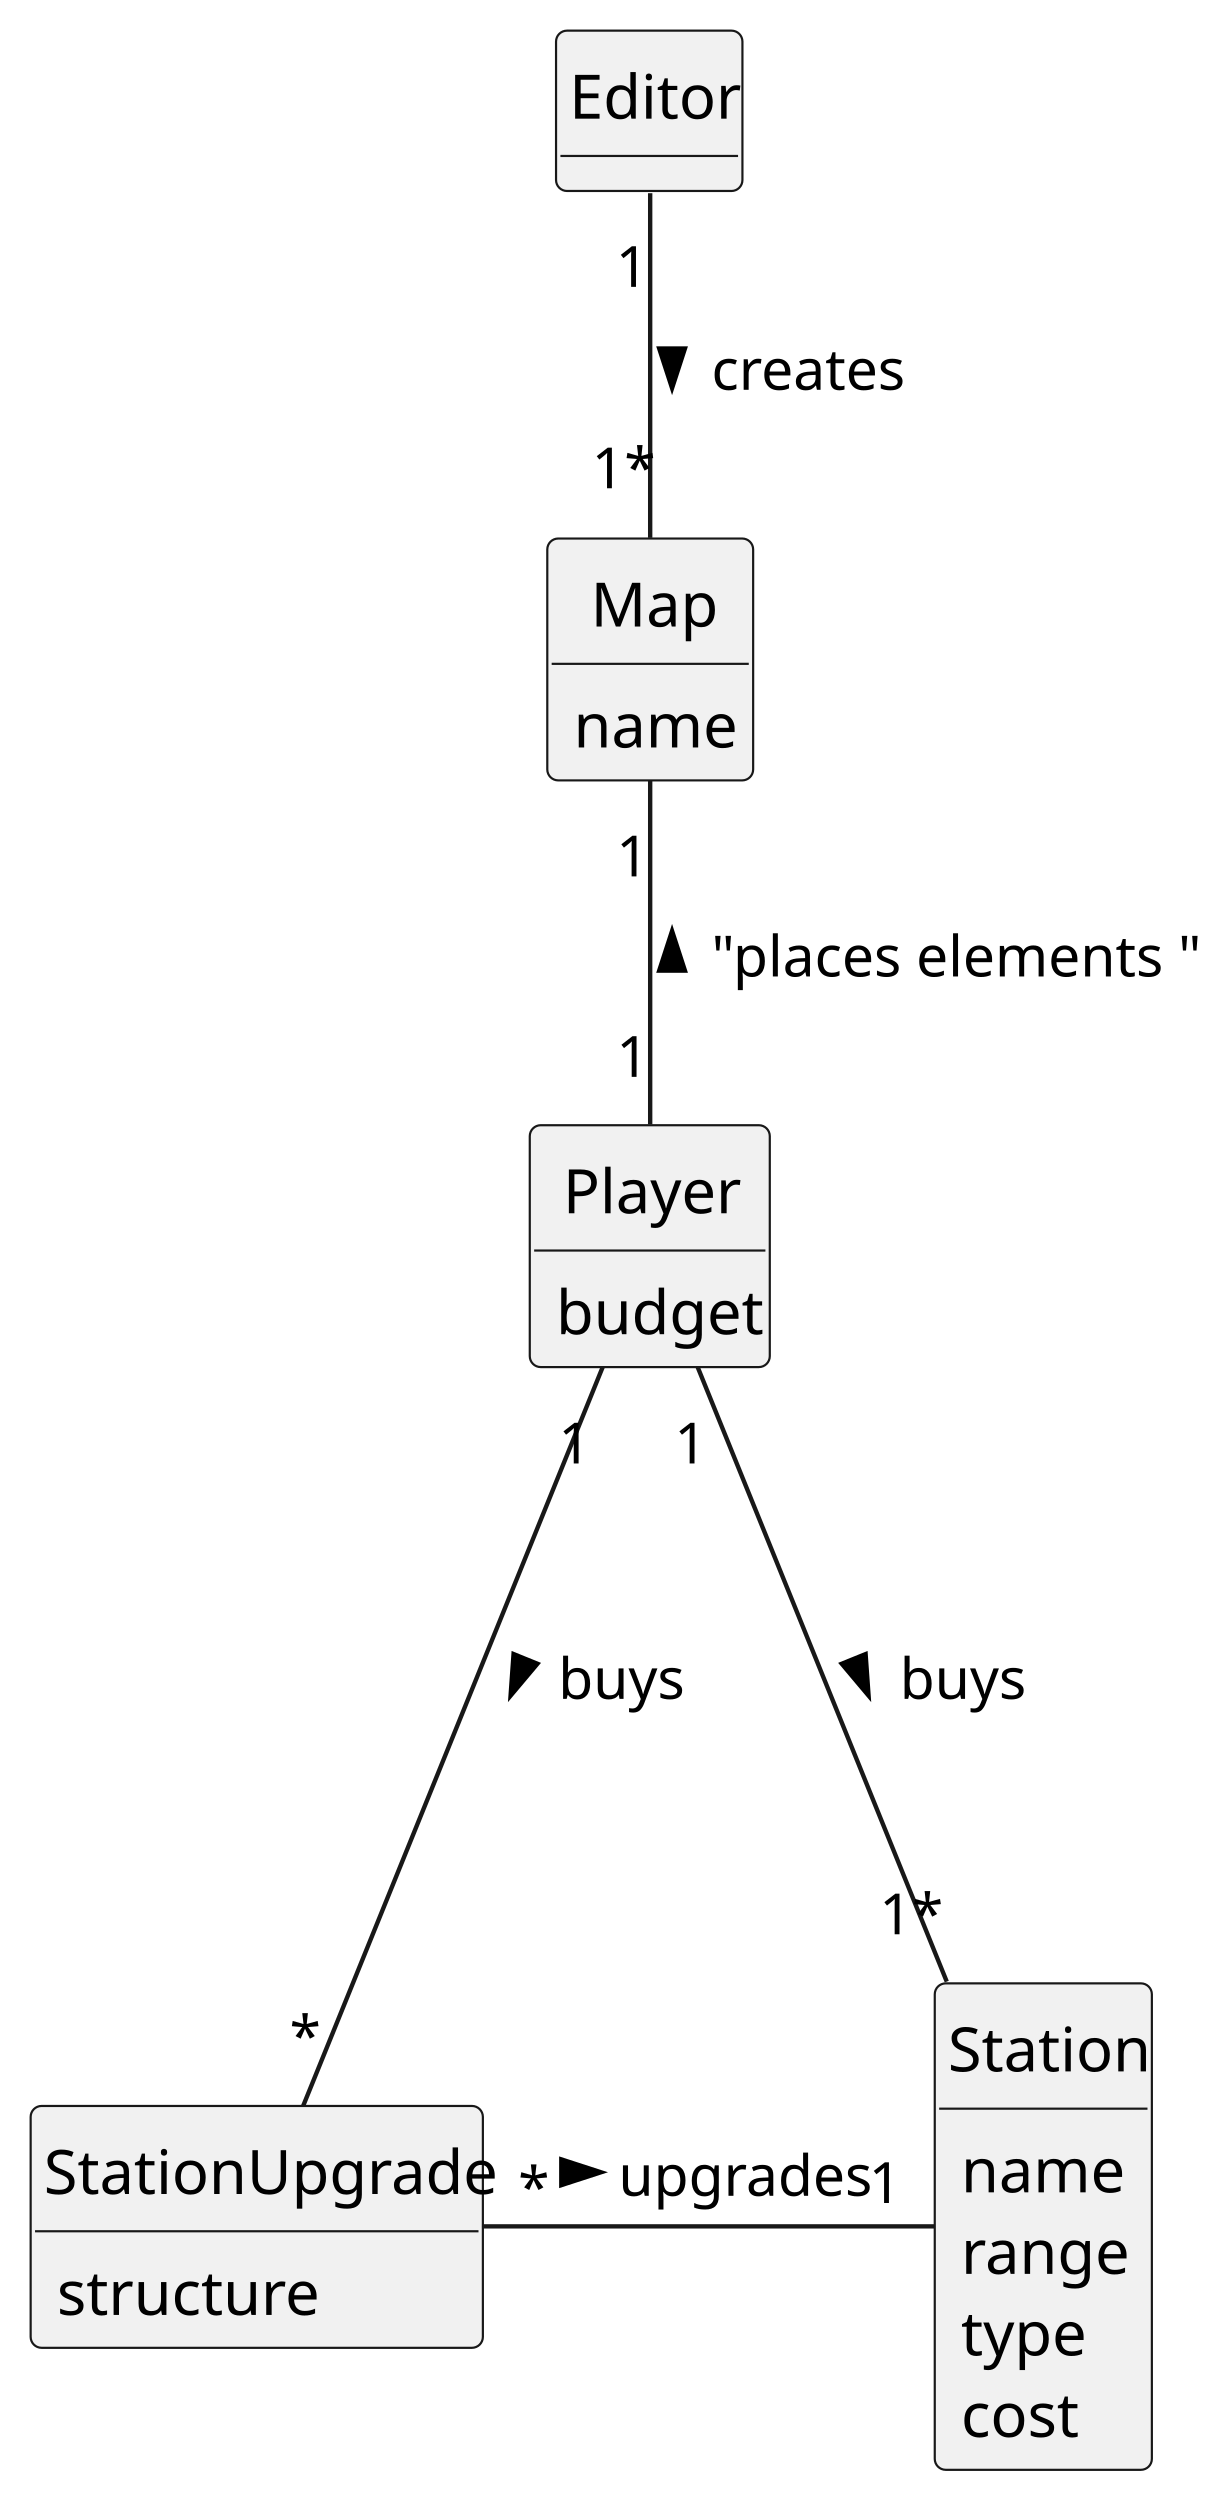
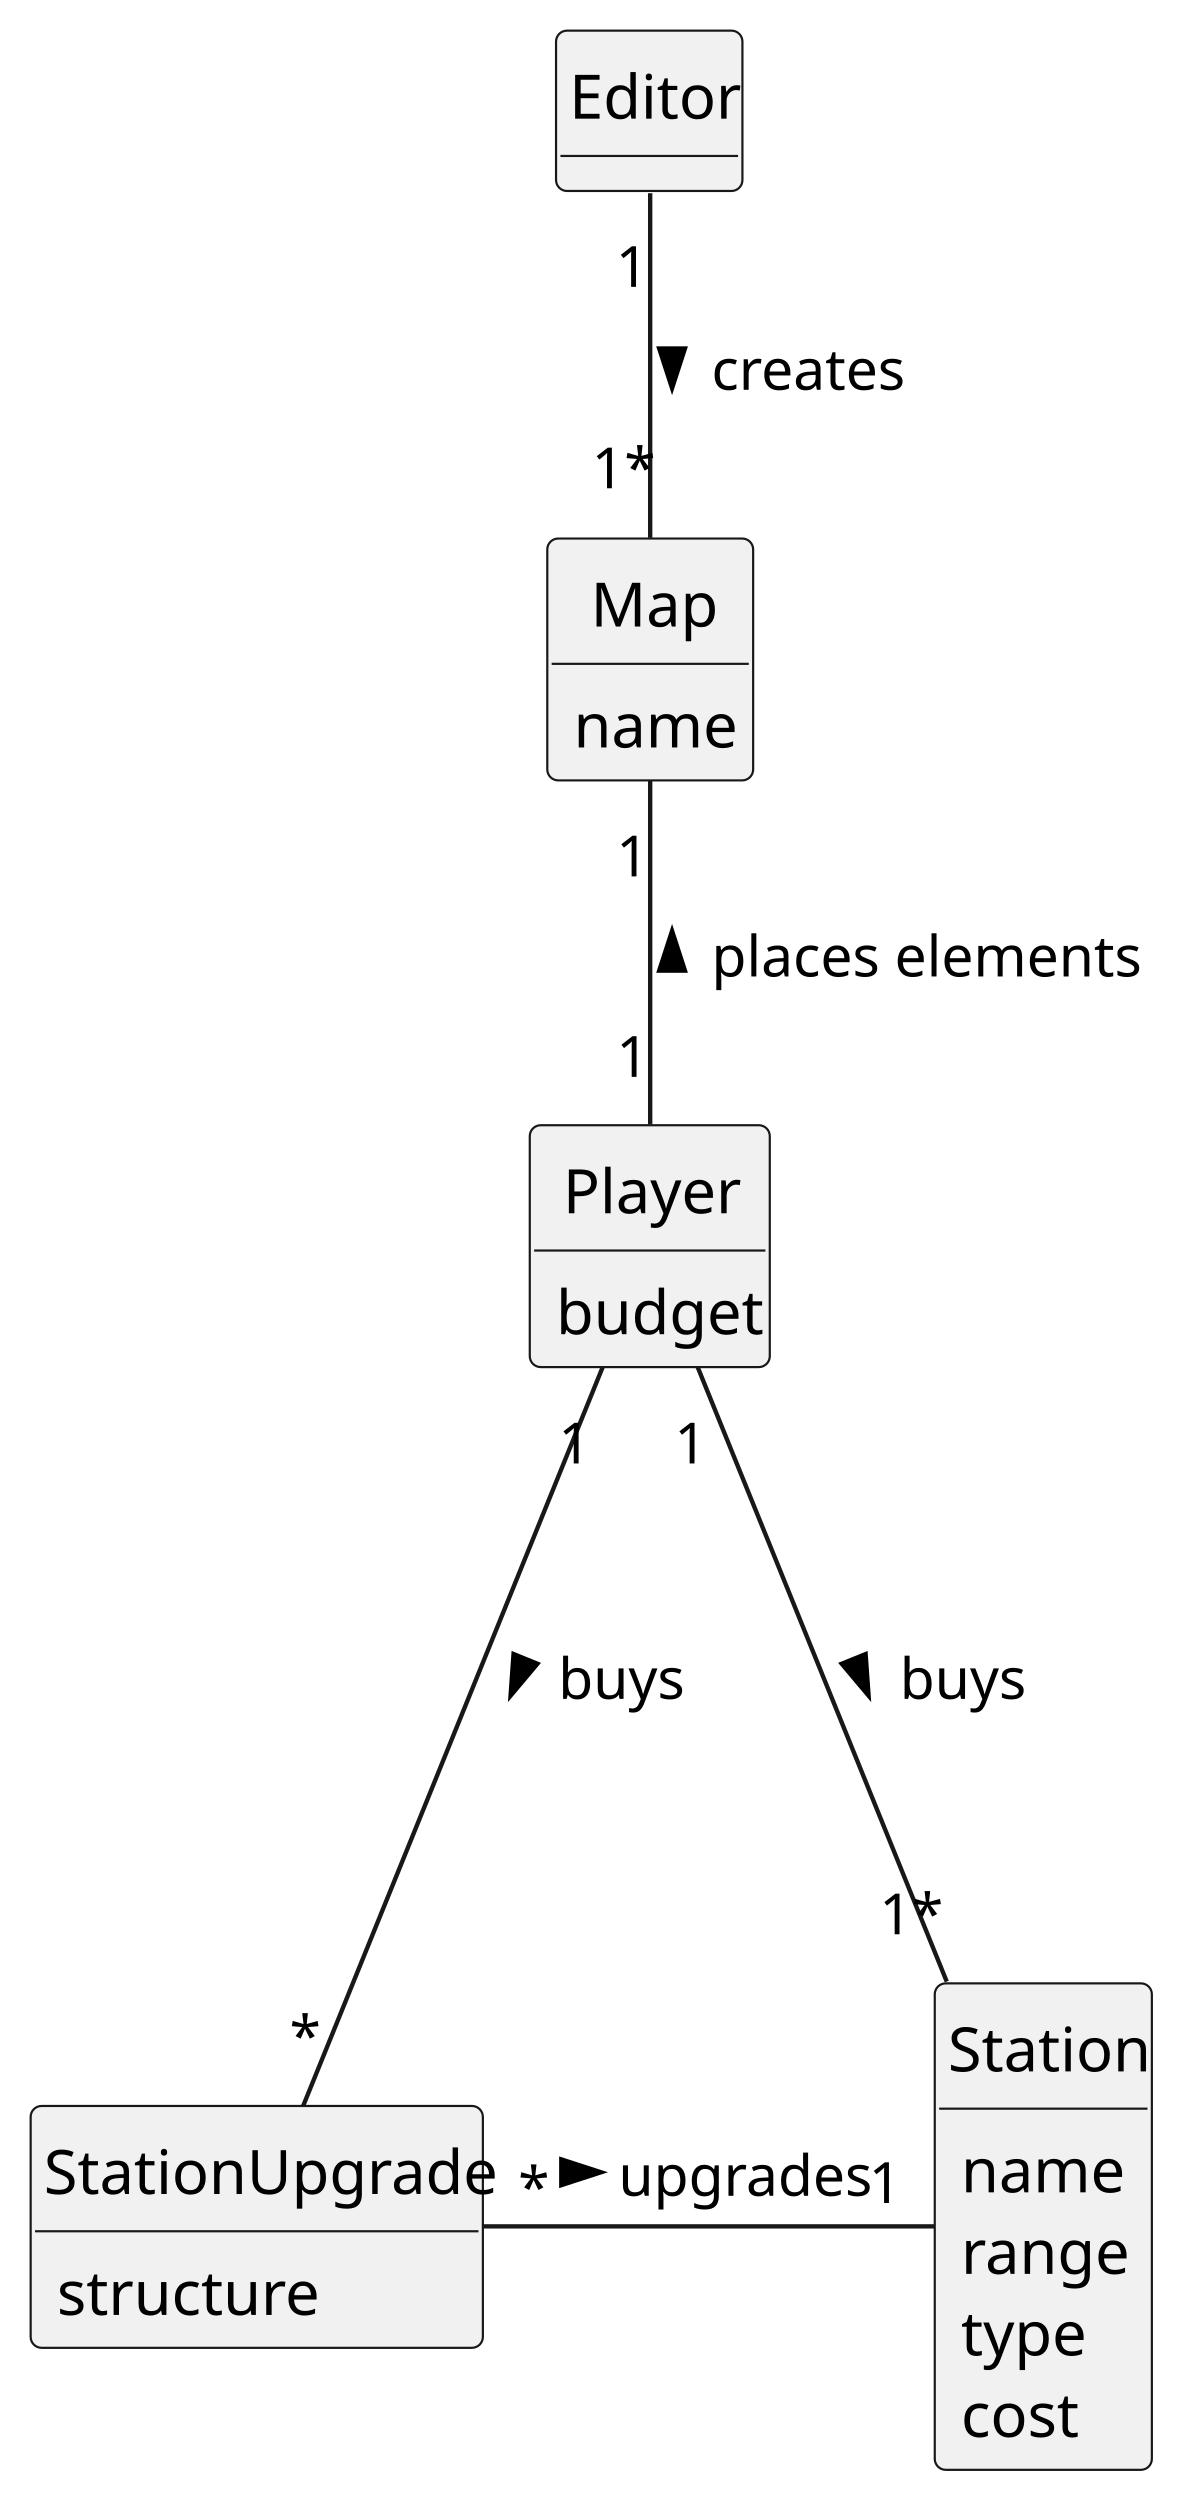
- <svg xmlns="http://www.w3.org/2000/svg" contentStyleType="text/css" height="571px" preserveAspectRatio="none" style="width:277px;height:571px;background:#FFFFFF;" version="1.1" viewBox="0 0 277 571" width="277px" zoomAndPan="magnify">
+ <svg xmlns="http://www.w3.org/2000/svg" contentStyleType="text/css" height="571px" preserveAspectRatio="none" style="width:270px;height:571px;background:#FFFFFF;" version="1.1" viewBox="0 0 270 571" width="270px" zoomAndPan="magnify">
  <defs />
  <g>
    <g id="elem_Editor">
      <rect codeLine="14" fill="#F1F1F1" height="36.621" id="Editor" rx="2.5" ry="2.5" style="stroke:#181818;stroke-width:0.5;" width="42.572" x="127" y="7" />
      <text fill="#000000" font-family="sans-serif" font-size="14" lengthAdjust="spacing" textLength="36.572" x="130" y="27.107">Editor</text>
      <line style="stroke:#181818;stroke-width:0.5;" x1="128" x2="168.572" y1="35.621" y2="35.621" />
    </g>
    <g id="elem_Map">
      <rect codeLine="17" fill="#F1F1F1" height="55.242" id="Map" rx="2.5" ry="2.5" style="stroke:#181818;stroke-width:0.5;" width="47.02" x="125" y="123" />
      <text fill="#000000" font-family="sans-serif" font-size="14" lengthAdjust="spacing" textLength="27.234" x="134.893" y="143.107">Map</text>
      <line style="stroke:#181818;stroke-width:0.5;" x1="126" x2="171.02" y1="151.621" y2="151.621" />
      <text fill="#000000" font-family="sans-serif" font-size="14" lengthAdjust="spacing" textLength="35.02" x="131" y="170.728">name</text>
    </g>
    <g id="elem_Player">
      <rect codeLine="20" fill="#F1F1F1" height="55.242" id="Player" rx="2.5" ry="2.5" style="stroke:#181818;stroke-width:0.5;" width="54.82" x="121" y="257" />
      <text fill="#000000" font-family="sans-serif" font-size="14" lengthAdjust="spacing" textLength="39.683" x="128.569" y="277.107">Player</text>
      <line style="stroke:#181818;stroke-width:0.5;" x1="122" x2="174.82" y1="285.621" y2="285.621" />
      <text fill="#000000" font-family="sans-serif" font-size="14" lengthAdjust="spacing" textLength="42.82" x="127" y="304.728">budget</text>
    </g>
    <g id="elem_Station">
      <rect codeLine="24" fill="#F1F1F1" height="111.106" id="Station" rx="2.5" ry="2.5" style="stroke:#181818;stroke-width:0.5;" width="49.586" x="213.5" y="453" />
      <text fill="#000000" font-family="sans-serif" font-size="14" lengthAdjust="spacing" textLength="43.586" x="216.5" y="473.107">Station</text>
      <line style="stroke:#181818;stroke-width:0.5;" x1="214.5" x2="262.086" y1="481.621" y2="481.621" />
      <text fill="#000000" font-family="sans-serif" font-size="14" lengthAdjust="spacing" textLength="35.02" x="219.5" y="500.728">name</text>
      <text fill="#000000" font-family="sans-serif" font-size="14" lengthAdjust="spacing" textLength="35.807" x="219.5" y="519.35">range</text>
      <text fill="#000000" font-family="sans-serif" font-size="14" lengthAdjust="spacing" textLength="26.462" x="219.5" y="537.971">type</text>
      <text fill="#000000" font-family="sans-serif" font-size="14" lengthAdjust="spacing" textLength="25.676" x="219.5" y="556.592">cost</text>
    </g>
    <g id="elem_StationUpgrade">
      <rect codeLine="31" fill="#F1F1F1" height="55.242" id="StationUpgrade" rx="2.5" ry="2.5" style="stroke:#181818;stroke-width:0.5;" width="103.289" x="7" y="481" />
      <text fill="#000000" font-family="sans-serif" font-size="14" lengthAdjust="spacing" textLength="97.289" x="10" y="501.107">StationUpgrade</text>
      <line style="stroke:#181818;stroke-width:0.5;" x1="8" x2="109.289" y1="509.621" y2="509.621" />
      <text fill="#000000" font-family="sans-serif" font-size="14" lengthAdjust="spacing" textLength="54.462" x="13" y="528.729">structure</text>
    </g>
    <g id="link_Editor_Map">
      <path codeLine="35" d="M148.5,44.12 C148.5,64.72 148.5,99 148.5,122.85 " fill="none" id="Editor-Map" style="stroke:#181818;stroke-width:1.0;" />
      <polygon fill="#000000" points="153.5,88.645,156.439,79.6,150.561,79.6,153.5,88.645" style="stroke:#000000;stroke-width:1.0;" />
      <text fill="#000000" font-family="sans-serif" font-size="13" lengthAdjust="spacing" textLength="42.631" x="162.5" y="89.028">creates</text>
      <text fill="#000000" font-family="sans-serif" font-size="13" lengthAdjust="spacing" textLength="7.23" x="140.648" y="65.527">1</text>
      <text fill="#000000" font-family="sans-serif" font-size="13" lengthAdjust="spacing" textLength="12.289" x="135.144" y="111.524">1*</text>
    </g>
    <g id="link_Player_Station">
      <path codeLine="37" d="M159.36,312.28 C173.38,346.88 198.14,407.95 216.24,452.6 " fill="none" id="Player-Station" style="stroke:#181818;stroke-width:1.0;" />
      <polygon fill="#000000" points="198.378,387.279,197.704,377.793,192.257,380.001,198.378,387.279" style="stroke:#000000;stroke-width:1.0;" />
      <text fill="#000000" font-family="sans-serif" font-size="13" lengthAdjust="spacing" textLength="27.46" x="205.5" y="388.028">buys</text>
      <text fill="#000000" font-family="sans-serif" font-size="13" lengthAdjust="spacing" textLength="7.23" x="154.015" y="334.25">1</text>
      <text fill="#000000" font-family="sans-serif" font-size="13" lengthAdjust="spacing" textLength="12.289" x="200.839" y="441.791">1*</text>
    </g>
    <g id="link_Map_Player">
      <path codeLine="39" d="M148.5,178.21 C148.5,201.11 148.5,233.94 148.5,256.83 " fill="none" id="Map-Player" style="stroke:#181818;stroke-width:1.0;" />
      <polygon fill="#000000" points="153.5,212.645,150.561,221.691,156.439,221.691,153.5,212.645" style="stroke:#000000;stroke-width:1.0;" />
-       <text fill="#000000" font-family="sans-serif" font-size="13" lengthAdjust="spacing" textLength="106.78" x="162.5" y="223.028">"places elements "</text>
+       <text fill="#000000" font-family="sans-serif" font-size="13" lengthAdjust="spacing" textLength="93.939" x="162.5" y="223.028">places elements</text>
      <text fill="#000000" font-family="sans-serif" font-size="13" lengthAdjust="spacing" textLength="7.23" x="140.757" y="200.165">1</text>
      <text fill="#000000" font-family="sans-serif" font-size="13" lengthAdjust="spacing" textLength="7.23" x="140.779" y="245.952">1</text>
    </g>
    <g id="link_Player_StationUpgrade">
      <path codeLine="41" d="M137.64,312.28 C120.3,355.06 86.54,438.35 69.25,480.97 " fill="none" id="Player-StationUpgrade" style="stroke:#181818;stroke-width:1.0;" />
      <polygon fill="#000000" points="116.621,387.279,122.743,380.001,117.296,377.793,116.621,387.279" style="stroke:#000000;stroke-width:1.0;" />
      <text fill="#000000" font-family="sans-serif" font-size="13" lengthAdjust="spacing" textLength="27.46" x="127.5" y="388.028">buys</text>
      <text fill="#000000" font-family="sans-serif" font-size="13" lengthAdjust="spacing" textLength="7.23" x="127.544" y="334.25">1</text>
      <text fill="#000000" font-family="sans-serif" font-size="13" lengthAdjust="spacing" textLength="5.059" x="66.131" y="469.672">*</text>
    </g>
    <g id="link_StationUpgrade_Station">
      <path codeLine="43" d="M110.08,508.5 C143.95,508.5 186.75,508.5 213.38,508.5 " fill="none" id="StationUpgrade-Station" style="stroke:#181818;stroke-width:1.0;" />
      <polygon fill="#000000" points="137.25,496.146,128.205,493.207,128.205,499.084,137.25,496.146" style="stroke:#000000;stroke-width:1.0;" />
      <text fill="#000000" font-family="sans-serif" font-size="13" lengthAdjust="spacing" textLength="54.209" x="141.25" y="501.528">upgrades</text>
      <text fill="#000000" font-family="sans-serif" font-size="13" lengthAdjust="spacing" textLength="5.059" x="118.343" y="504.231">*</text>
      <text fill="#000000" font-family="sans-serif" font-size="13" lengthAdjust="spacing" textLength="7.23" x="198.421" y="503.164">1</text>
    </g>
  </g>
</svg>
